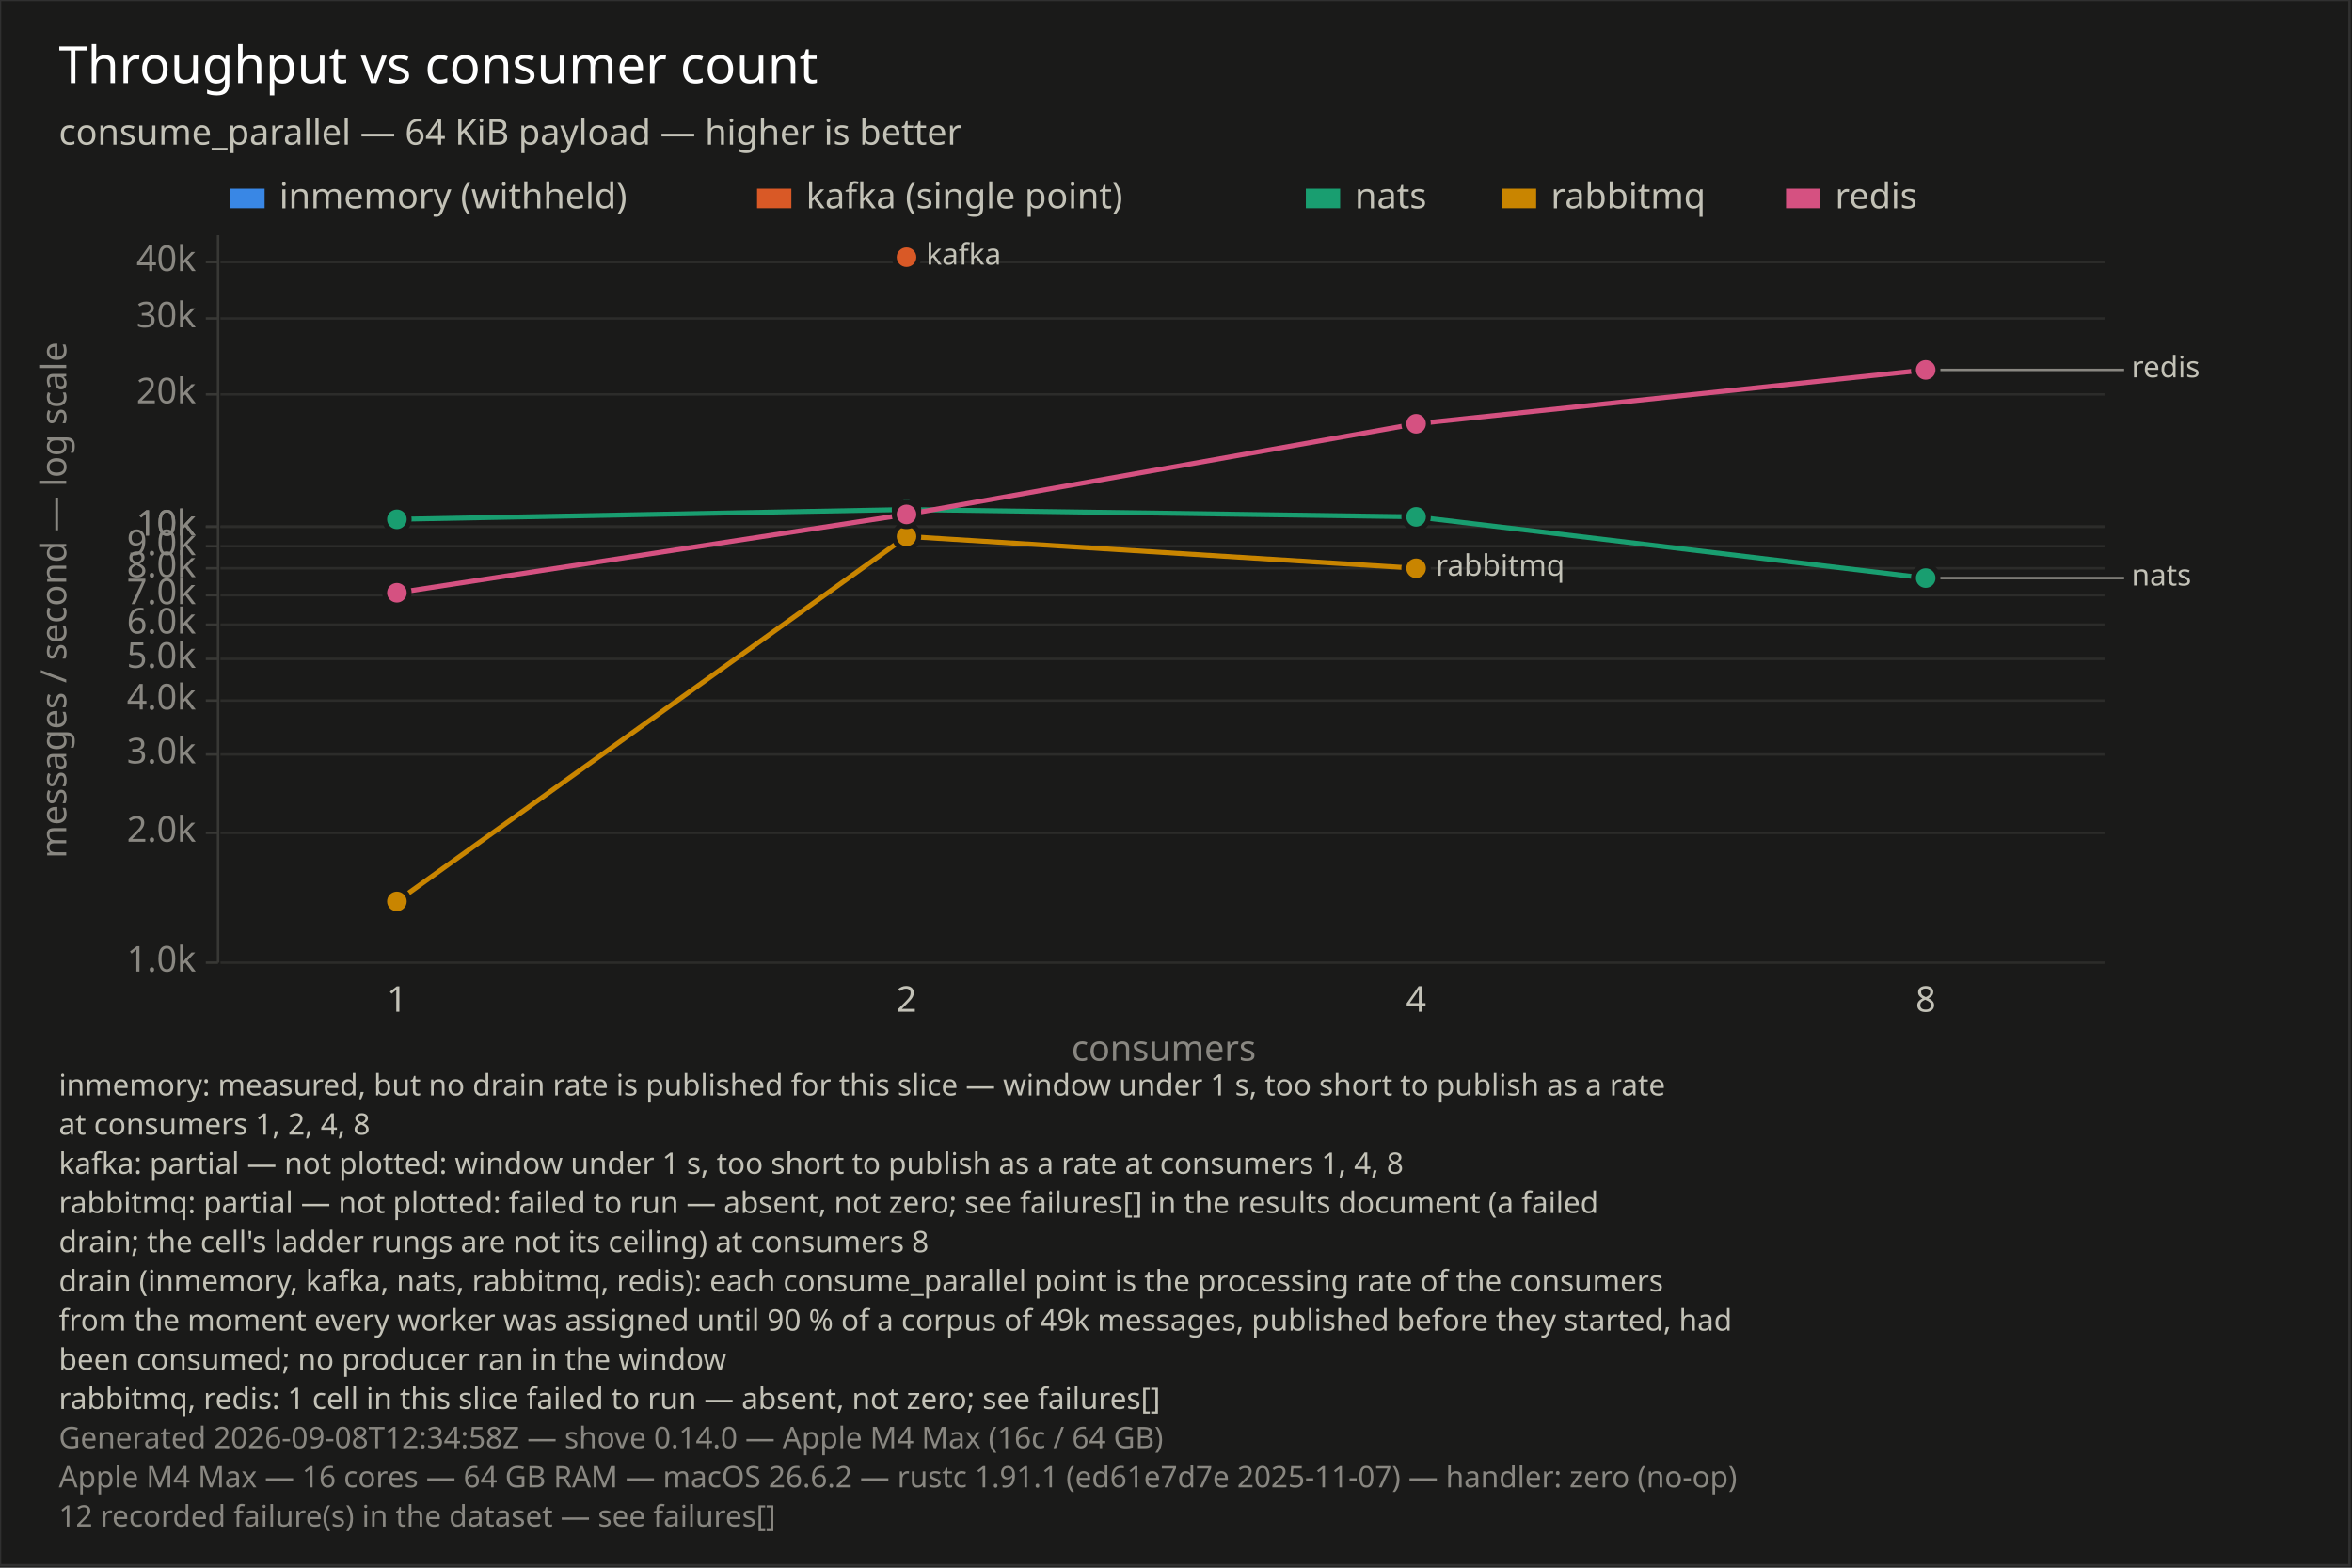
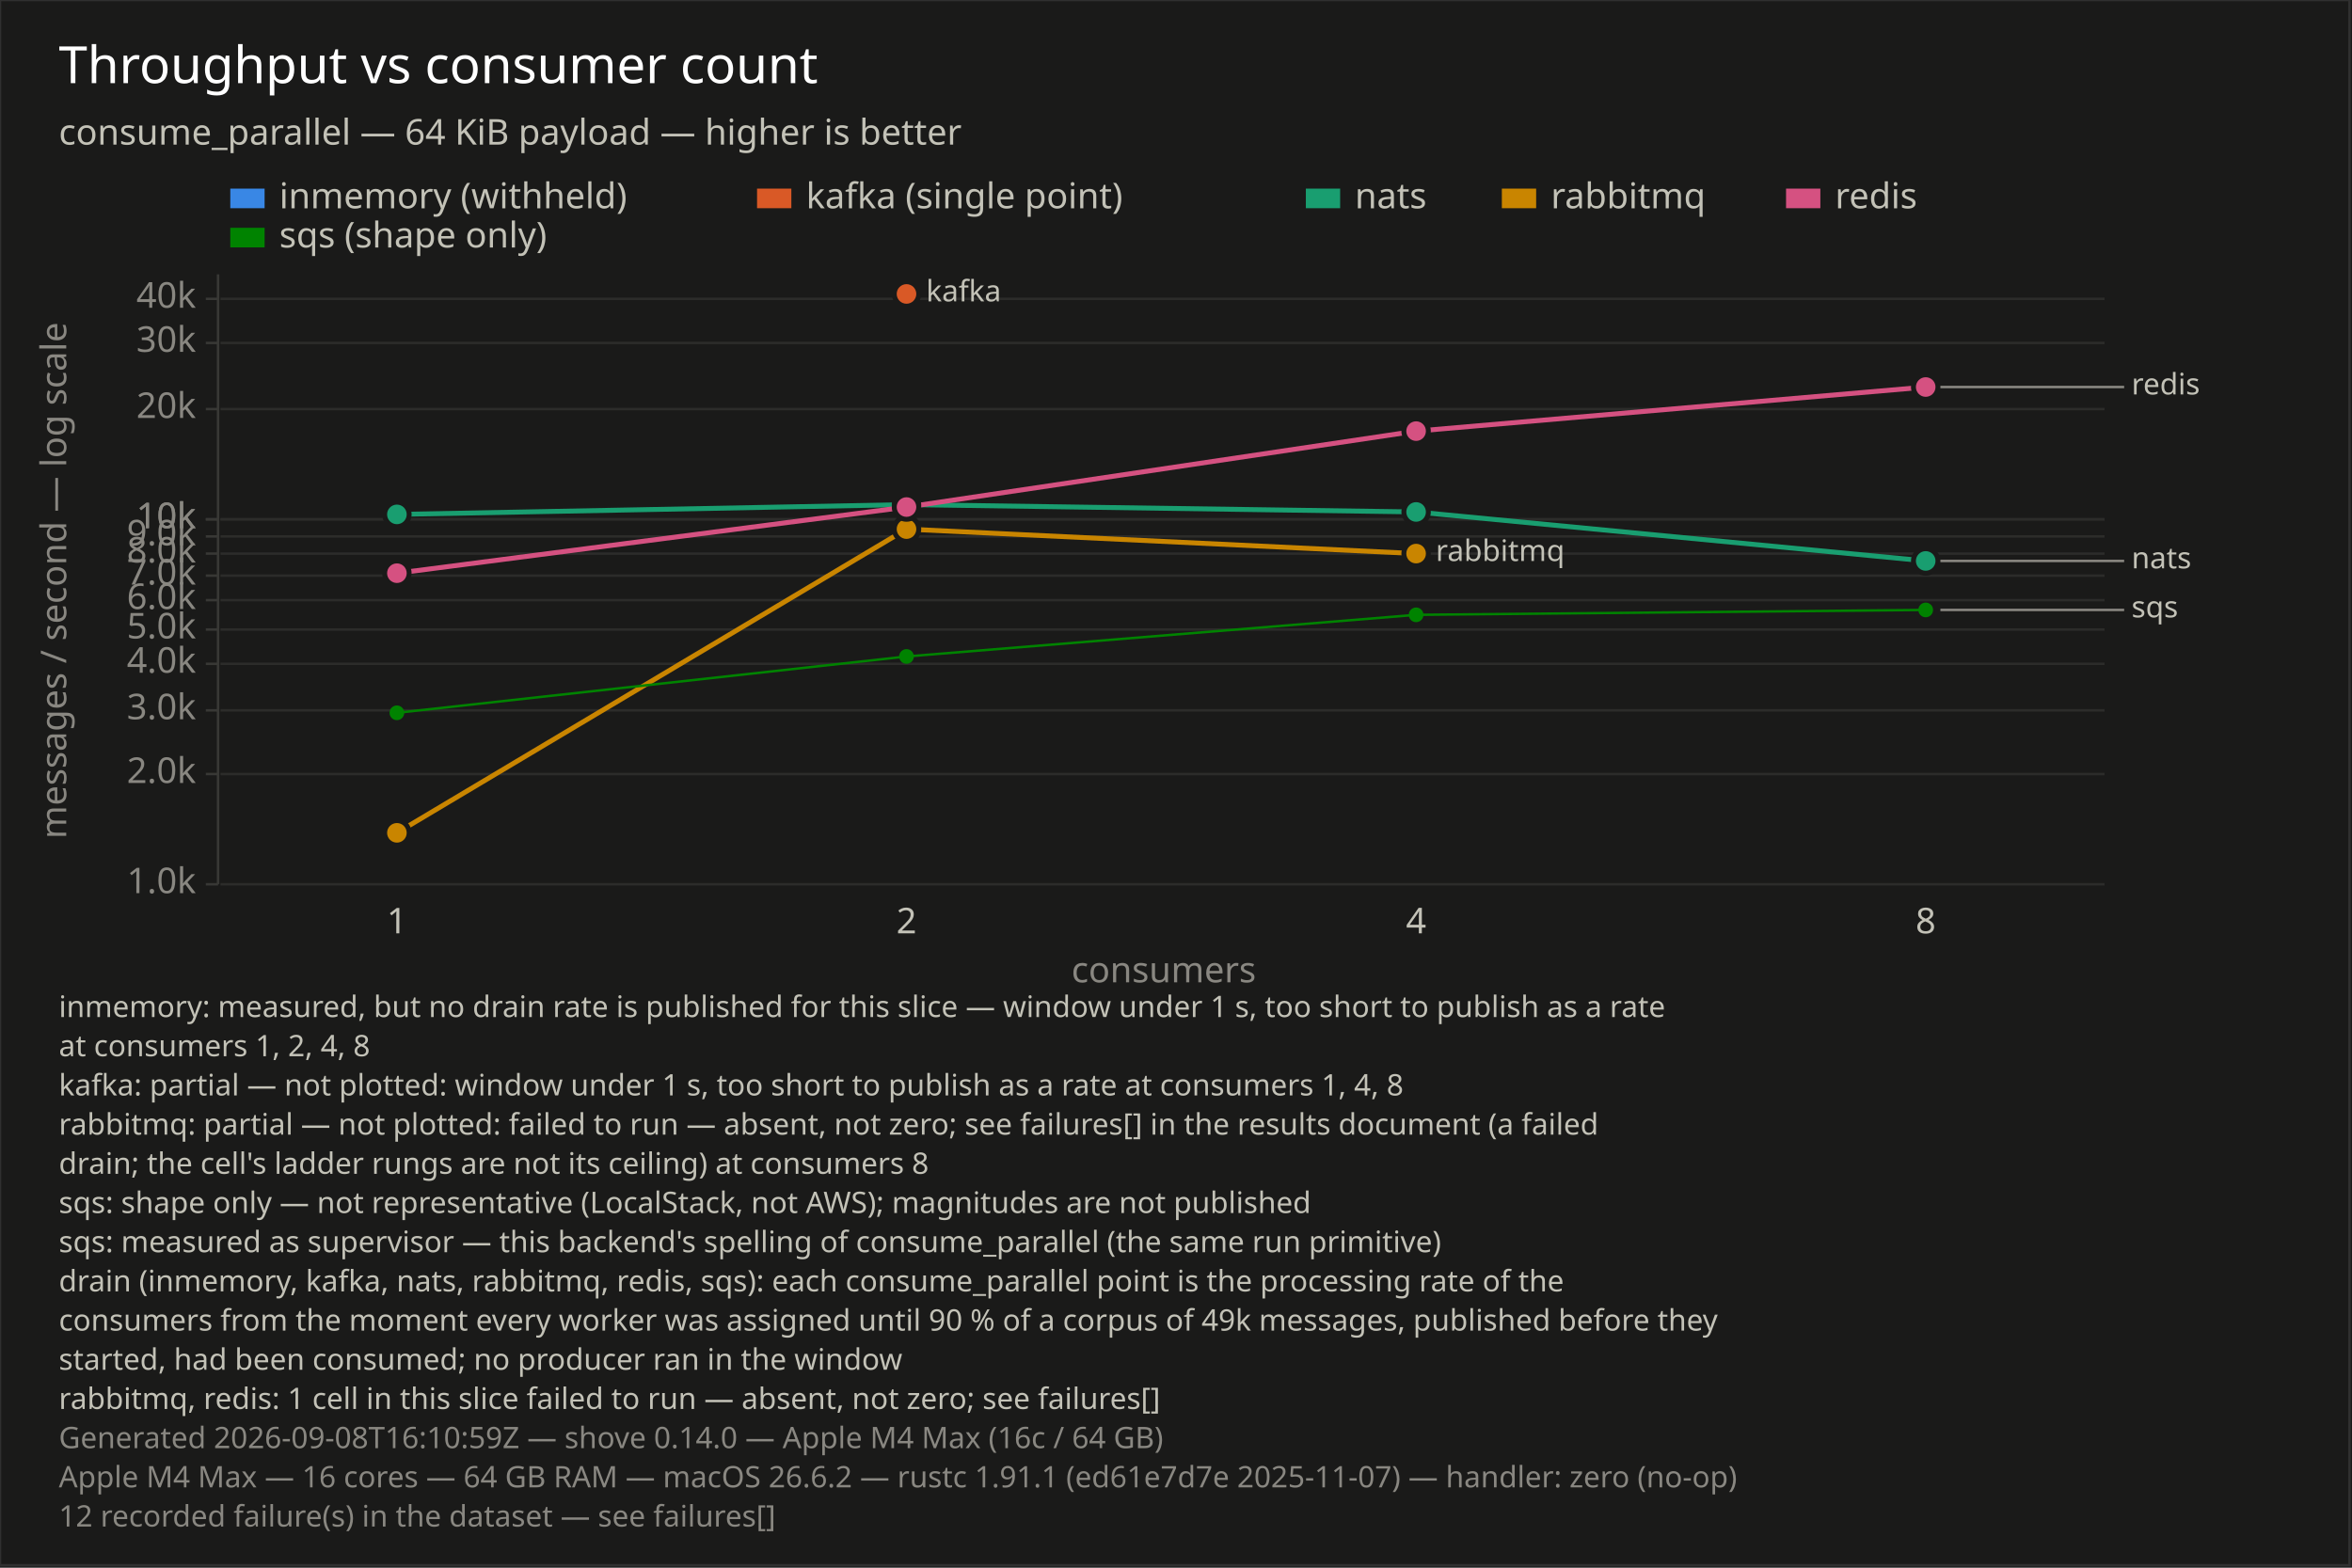
<svg xmlns="http://www.w3.org/2000/svg" width="960" height="640" viewBox="0 0 960 640">
  <rect x="0" y="0" width="960" height="640" opacity="1" fill="#1A1A19" stroke="none" />
  <rect x="0" y="0" width="959" height="639" opacity="0.1" fill="none" stroke="#FFFFFF" />
  <text x="24" y="18" dy="0.76em" text-anchor="start" font-family="sans-serif" font-size="20.968" opacity="1" fill="#FFFFFF">
Throughput vs consumer count
</text>
  <text x="24" y="48" dy="0.76em" text-anchor="start" font-family="sans-serif" font-size="14.516" opacity="1" fill="#C3C2B7">
consume_parallel — 64 KiB payload — higher is better
</text>
+   <text x="24" y="406" dy="0.76em" text-anchor="start" font-family="sans-serif" font-size="12.097" opacity="1" fill="#C3C2B7">
+ inmemory: measured, but no drain rate is published for this slice — window under 1 s, too short to publish as a rate
+ </text>
+   <text x="24" y="422" dy="0.76em" text-anchor="start" font-family="sans-serif" font-size="12.097" opacity="1" fill="#C3C2B7">
+ at consumers 1, 2, 4, 8
+ </text>
  <text x="24" y="438" dy="0.76em" text-anchor="start" font-family="sans-serif" font-size="12.097" opacity="1" fill="#C3C2B7">
- inmemory: measured, but no drain rate is published for this slice — window under 1 s, too short to publish as a rate
+ kafka: partial — not plotted: window under 1 s, too short to publish as a rate at consumers 1, 4, 8
</text>
  <text x="24" y="454" dy="0.76em" text-anchor="start" font-family="sans-serif" font-size="12.097" opacity="1" fill="#C3C2B7">
- at consumers 1, 2, 4, 8
+ rabbitmq: partial — not plotted: failed to run — absent, not zero; see failures[] in the results document (a failed
</text>
  <text x="24" y="470" dy="0.76em" text-anchor="start" font-family="sans-serif" font-size="12.097" opacity="1" fill="#C3C2B7">
- kafka: partial — not plotted: window under 1 s, too short to publish as a rate at consumers 1, 4, 8
+ drain; the cell's ladder rungs are not its ceiling) at consumers 8
</text>
  <text x="24" y="486" dy="0.76em" text-anchor="start" font-family="sans-serif" font-size="12.097" opacity="1" fill="#C3C2B7">
- rabbitmq: partial — not plotted: failed to run — absent, not zero; see failures[] in the results document (a failed
+ sqs: shape only — not representative (LocalStack, not AWS); magnitudes are not published
</text>
  <text x="24" y="502" dy="0.76em" text-anchor="start" font-family="sans-serif" font-size="12.097" opacity="1" fill="#C3C2B7">
- drain; the cell's ladder rungs are not its ceiling) at consumers 8
+ sqs: measured as supervisor — this backend's spelling of consume_parallel (the same run primitive)
</text>
  <text x="24" y="518" dy="0.76em" text-anchor="start" font-family="sans-serif" font-size="12.097" opacity="1" fill="#C3C2B7">
- drain (inmemory, kafka, nats, rabbitmq, redis): each consume_parallel point is the processing rate of the consumers
+ drain (inmemory, kafka, nats, rabbitmq, redis, sqs): each consume_parallel point is the processing rate of the
</text>
  <text x="24" y="534" dy="0.76em" text-anchor="start" font-family="sans-serif" font-size="12.097" opacity="1" fill="#C3C2B7">
- from the moment every worker was assigned until 90 % of a corpus of 49k messages, published before they started, had
+ consumers from the moment every worker was assigned until 90 % of a corpus of 49k messages, published before they
</text>
  <text x="24" y="550" dy="0.76em" text-anchor="start" font-family="sans-serif" font-size="12.097" opacity="1" fill="#C3C2B7">
- been consumed; no producer ran in the window
+ started, had been consumed; no producer ran in the window
</text>
  <text x="24" y="566" dy="0.76em" text-anchor="start" font-family="sans-serif" font-size="12.097" opacity="1" fill="#C3C2B7">
rabbitmq, redis: 1 cell in this slice failed to run — absent, not zero; see failures[]
</text>
  <text x="24" y="582" dy="0.76em" text-anchor="start" font-family="sans-serif" font-size="12.097" opacity="1" fill="#898781">
- Generated 2026-09-08T12:34:58Z — shove 0.14.0 — Apple M4 Max (16c / 64 GB)
+ Generated 2026-09-08T16:10:59Z — shove 0.14.0 — Apple M4 Max (16c / 64 GB)
</text>
  <text x="24" y="598" dy="0.76em" text-anchor="start" font-family="sans-serif" font-size="12.097" opacity="1" fill="#898781">
Apple M4 Max — 16 cores — 64 GB RAM — macOS 26.6.2 — rustc 1.91.1 (ed61e7d7e 2025-11-07) — handler: zero (no-op)
</text>
  <text x="24" y="614" dy="0.76em" text-anchor="start" font-family="sans-serif" font-size="12.097" opacity="1" fill="#898781">
12 recorded failure(s) in the dataset — see failures[]
</text>
-   <text x="16" y="245" dy="0.76em" text-anchor="middle" font-family="sans-serif" font-size="14.516" opacity="1" fill="#898781" transform="rotate(270, 16, 245)">
+   <text x="16" y="237" dy="0.76em" text-anchor="middle" font-family="sans-serif" font-size="14.516" opacity="1" fill="#898781" transform="rotate(270, 16, 237)">
messages / second — log scale
</text>
-   <line opacity="1" stroke="#2C2C2A" stroke-width="1" x1="90" y1="393" x2="859" y2="393" />
-   <line opacity="1" stroke="#2C2C2A" stroke-width="1" x1="90" y1="340" x2="859" y2="340" />
-   <line opacity="1" stroke="#2C2C2A" stroke-width="1" x1="90" y1="308" x2="859" y2="308" />
-   <line opacity="1" stroke="#2C2C2A" stroke-width="1" x1="90" y1="286" x2="859" y2="286" />
-   <line opacity="1" stroke="#2C2C2A" stroke-width="1" x1="90" y1="269" x2="859" y2="269" />
-   <line opacity="1" stroke="#2C2C2A" stroke-width="1" x1="90" y1="255" x2="859" y2="255" />
-   <line opacity="1" stroke="#2C2C2A" stroke-width="1" x1="90" y1="243" x2="859" y2="243" />
-   <line opacity="1" stroke="#2C2C2A" stroke-width="1" x1="90" y1="232" x2="859" y2="232" />
-   <line opacity="1" stroke="#2C2C2A" stroke-width="1" x1="90" y1="223" x2="859" y2="223" />
-   <line opacity="1" stroke="#2C2C2A" stroke-width="1" x1="90" y1="215" x2="859" y2="215" />
-   <line opacity="1" stroke="#2C2C2A" stroke-width="1" x1="90" y1="215" x2="859" y2="215" />
-   <line opacity="1" stroke="#2C2C2A" stroke-width="1" x1="90" y1="161" x2="859" y2="161" />
-   <line opacity="1" stroke="#2C2C2A" stroke-width="1" x1="90" y1="130" x2="859" y2="130" />
-   <line opacity="1" stroke="#2C2C2A" stroke-width="1" x1="90" y1="107" x2="859" y2="107" />
-   <polyline fill="none" opacity="1" stroke="#383835" stroke-width="1" points="89,96 89,393 " />
-   <text x="80" y="393" dy="0.5ex" text-anchor="end" font-family="sans-serif" font-size="14.516" opacity="1" fill="#898781">
+   <line opacity="1" stroke="#2C2C2A" stroke-width="1" x1="90" y1="361" x2="859" y2="361" />
+   <line opacity="1" stroke="#2C2C2A" stroke-width="1" x1="90" y1="316" x2="859" y2="316" />
+   <line opacity="1" stroke="#2C2C2A" stroke-width="1" x1="90" y1="290" x2="859" y2="290" />
+   <line opacity="1" stroke="#2C2C2A" stroke-width="1" x1="90" y1="271" x2="859" y2="271" />
+   <line opacity="1" stroke="#2C2C2A" stroke-width="1" x1="90" y1="257" x2="859" y2="257" />
+   <line opacity="1" stroke="#2C2C2A" stroke-width="1" x1="90" y1="245" x2="859" y2="245" />
+   <line opacity="1" stroke="#2C2C2A" stroke-width="1" x1="90" y1="235" x2="859" y2="235" />
+   <line opacity="1" stroke="#2C2C2A" stroke-width="1" x1="90" y1="226" x2="859" y2="226" />
+   <line opacity="1" stroke="#2C2C2A" stroke-width="1" x1="90" y1="219" x2="859" y2="219" />
+   <line opacity="1" stroke="#2C2C2A" stroke-width="1" x1="90" y1="212" x2="859" y2="212" />
+   <line opacity="1" stroke="#2C2C2A" stroke-width="1" x1="90" y1="212" x2="859" y2="212" />
+   <line opacity="1" stroke="#2C2C2A" stroke-width="1" x1="90" y1="167" x2="859" y2="167" />
+   <line opacity="1" stroke="#2C2C2A" stroke-width="1" x1="90" y1="140" x2="859" y2="140" />
+   <line opacity="1" stroke="#2C2C2A" stroke-width="1" x1="90" y1="122" x2="859" y2="122" />
+   <polyline fill="none" opacity="1" stroke="#383835" stroke-width="1" points="89,112 89,361 " />
+   <text x="80" y="361" dy="0.5ex" text-anchor="end" font-family="sans-serif" font-size="14.516" opacity="1" fill="#898781">
1.0k
</text>
-   <polyline fill="none" opacity="1" stroke="#383835" stroke-width="1" points="84,393 89,393 " />
-   <text x="80" y="340" dy="0.5ex" text-anchor="end" font-family="sans-serif" font-size="14.516" opacity="1" fill="#898781">
+   <polyline fill="none" opacity="1" stroke="#383835" stroke-width="1" points="84,361 89,361 " />
+   <text x="80" y="316" dy="0.5ex" text-anchor="end" font-family="sans-serif" font-size="14.516" opacity="1" fill="#898781">
2.0k
</text>
-   <polyline fill="none" opacity="1" stroke="#383835" stroke-width="1" points="84,340 89,340 " />
-   <text x="80" y="308" dy="0.5ex" text-anchor="end" font-family="sans-serif" font-size="14.516" opacity="1" fill="#898781">
+   <polyline fill="none" opacity="1" stroke="#383835" stroke-width="1" points="84,316 89,316 " />
+   <text x="80" y="290" dy="0.5ex" text-anchor="end" font-family="sans-serif" font-size="14.516" opacity="1" fill="#898781">
3.0k
</text>
-   <polyline fill="none" opacity="1" stroke="#383835" stroke-width="1" points="84,308 89,308 " />
-   <text x="80" y="286" dy="0.5ex" text-anchor="end" font-family="sans-serif" font-size="14.516" opacity="1" fill="#898781">
+   <polyline fill="none" opacity="1" stroke="#383835" stroke-width="1" points="84,290 89,290 " />
+   <text x="80" y="271" dy="0.5ex" text-anchor="end" font-family="sans-serif" font-size="14.516" opacity="1" fill="#898781">
4.0k
</text>
-   <polyline fill="none" opacity="1" stroke="#383835" stroke-width="1" points="84,286 89,286 " />
-   <text x="80" y="269" dy="0.5ex" text-anchor="end" font-family="sans-serif" font-size="14.516" opacity="1" fill="#898781">
+   <polyline fill="none" opacity="1" stroke="#383835" stroke-width="1" points="84,271 89,271 " />
+   <text x="80" y="257" dy="0.5ex" text-anchor="end" font-family="sans-serif" font-size="14.516" opacity="1" fill="#898781">
5.0k
</text>
-   <polyline fill="none" opacity="1" stroke="#383835" stroke-width="1" points="84,269 89,269 " />
-   <text x="80" y="255" dy="0.5ex" text-anchor="end" font-family="sans-serif" font-size="14.516" opacity="1" fill="#898781">
+   <polyline fill="none" opacity="1" stroke="#383835" stroke-width="1" points="84,257 89,257 " />
+   <text x="80" y="245" dy="0.5ex" text-anchor="end" font-family="sans-serif" font-size="14.516" opacity="1" fill="#898781">
6.0k
</text>
-   <polyline fill="none" opacity="1" stroke="#383835" stroke-width="1" points="84,255 89,255 " />
-   <text x="80" y="243" dy="0.5ex" text-anchor="end" font-family="sans-serif" font-size="14.516" opacity="1" fill="#898781">
+   <polyline fill="none" opacity="1" stroke="#383835" stroke-width="1" points="84,245 89,245 " />
+   <text x="80" y="235" dy="0.5ex" text-anchor="end" font-family="sans-serif" font-size="14.516" opacity="1" fill="#898781">
7.0k
</text>
-   <polyline fill="none" opacity="1" stroke="#383835" stroke-width="1" points="84,243 89,243 " />
-   <text x="80" y="232" dy="0.5ex" text-anchor="end" font-family="sans-serif" font-size="14.516" opacity="1" fill="#898781">
+   <polyline fill="none" opacity="1" stroke="#383835" stroke-width="1" points="84,235 89,235 " />
+   <text x="80" y="226" dy="0.5ex" text-anchor="end" font-family="sans-serif" font-size="14.516" opacity="1" fill="#898781">
8.0k
</text>
-   <polyline fill="none" opacity="1" stroke="#383835" stroke-width="1" points="84,232 89,232 " />
-   <text x="80" y="223" dy="0.5ex" text-anchor="end" font-family="sans-serif" font-size="14.516" opacity="1" fill="#898781">
+   <polyline fill="none" opacity="1" stroke="#383835" stroke-width="1" points="84,226 89,226 " />
+   <text x="80" y="219" dy="0.5ex" text-anchor="end" font-family="sans-serif" font-size="14.516" opacity="1" fill="#898781">
9.0k
</text>
-   <polyline fill="none" opacity="1" stroke="#383835" stroke-width="1" points="84,223 89,223 " />
-   <text x="80" y="215" dy="0.5ex" text-anchor="end" font-family="sans-serif" font-size="14.516" opacity="1" fill="#898781">
+   <polyline fill="none" opacity="1" stroke="#383835" stroke-width="1" points="84,219 89,219 " />
+   <text x="80" y="212" dy="0.5ex" text-anchor="end" font-family="sans-serif" font-size="14.516" opacity="1" fill="#898781">
10k
</text>
-   <polyline fill="none" opacity="1" stroke="#383835" stroke-width="1" points="84,215 89,215 " />
-   <text x="80" y="215" dy="0.5ex" text-anchor="end" font-family="sans-serif" font-size="14.516" opacity="1" fill="#898781">
+   <polyline fill="none" opacity="1" stroke="#383835" stroke-width="1" points="84,212 89,212 " />
+   <text x="80" y="212" dy="0.5ex" text-anchor="end" font-family="sans-serif" font-size="14.516" opacity="1" fill="#898781">
10k
</text>
-   <polyline fill="none" opacity="1" stroke="#383835" stroke-width="1" points="84,215 89,215 " />
-   <text x="80" y="161" dy="0.5ex" text-anchor="end" font-family="sans-serif" font-size="14.516" opacity="1" fill="#898781">
+   <polyline fill="none" opacity="1" stroke="#383835" stroke-width="1" points="84,212 89,212 " />
+   <text x="80" y="167" dy="0.5ex" text-anchor="end" font-family="sans-serif" font-size="14.516" opacity="1" fill="#898781">
20k
</text>
-   <polyline fill="none" opacity="1" stroke="#383835" stroke-width="1" points="84,161 89,161 " />
-   <text x="80" y="130" dy="0.5ex" text-anchor="end" font-family="sans-serif" font-size="14.516" opacity="1" fill="#898781">
+   <polyline fill="none" opacity="1" stroke="#383835" stroke-width="1" points="84,167 89,167 " />
+   <text x="80" y="140" dy="0.5ex" text-anchor="end" font-family="sans-serif" font-size="14.516" opacity="1" fill="#898781">
30k
</text>
-   <polyline fill="none" opacity="1" stroke="#383835" stroke-width="1" points="84,130 89,130 " />
-   <text x="80" y="107" dy="0.5ex" text-anchor="end" font-family="sans-serif" font-size="14.516" opacity="1" fill="#898781">
+   <polyline fill="none" opacity="1" stroke="#383835" stroke-width="1" points="84,140 89,140 " />
+   <text x="80" y="122" dy="0.5ex" text-anchor="end" font-family="sans-serif" font-size="14.516" opacity="1" fill="#898781">
40k
</text>
-   <polyline fill="none" opacity="1" stroke="#383835" stroke-width="1" points="84,107 89,107 " />
-   <polyline fill="none" opacity="1" stroke="#D95926" stroke-width="2" points="370,105 " />
-   <polyline fill="none" opacity="1" stroke="#199E70" stroke-width="2" points="162,212 370,208 578,211 786,236 " />
-   <polyline fill="none" opacity="1" stroke="#C98500" stroke-width="2" points="162,368 370,219 578,232 " />
-   <polyline fill="none" opacity="1" stroke="#D55181" stroke-width="2" points="162,242 370,210 578,173 786,151 " />
-   <circle cx="370" cy="105" r="6" opacity="1" fill="#1A1A19" stroke="none" stroke-width="0" />
-   <circle cx="370" cy="105" r="4" opacity="1" fill="#D95926" stroke="none" stroke-width="0" />
-   <circle cx="162" cy="212" r="6" opacity="1" fill="#1A1A19" stroke="none" stroke-width="0" />
-   <circle cx="162" cy="212" r="4" opacity="1" fill="#199E70" stroke="none" stroke-width="0" />
-   <circle cx="370" cy="208" r="6" opacity="1" fill="#1A1A19" stroke="none" stroke-width="0" />
-   <circle cx="370" cy="208" r="4" opacity="1" fill="#199E70" stroke="none" stroke-width="0" />
-   <circle cx="578" cy="211" r="6" opacity="1" fill="#1A1A19" stroke="none" stroke-width="0" />
-   <circle cx="578" cy="211" r="4" opacity="1" fill="#199E70" stroke="none" stroke-width="0" />
-   <circle cx="786" cy="236" r="6" opacity="1" fill="#1A1A19" stroke="none" stroke-width="0" />
-   <circle cx="786" cy="236" r="4" opacity="1" fill="#199E70" stroke="none" stroke-width="0" />
-   <circle cx="162" cy="368" r="6" opacity="1" fill="#1A1A19" stroke="none" stroke-width="0" />
-   <circle cx="162" cy="368" r="4" opacity="1" fill="#C98500" stroke="none" stroke-width="0" />
-   <circle cx="370" cy="219" r="6" opacity="1" fill="#1A1A19" stroke="none" stroke-width="0" />
-   <circle cx="370" cy="219" r="4" opacity="1" fill="#C98500" stroke="none" stroke-width="0" />
-   <circle cx="578" cy="232" r="6" opacity="1" fill="#1A1A19" stroke="none" stroke-width="0" />
-   <circle cx="578" cy="232" r="4" opacity="1" fill="#C98500" stroke="none" stroke-width="0" />
-   <circle cx="162" cy="242" r="6" opacity="1" fill="#1A1A19" stroke="none" stroke-width="0" />
-   <circle cx="162" cy="242" r="4" opacity="1" fill="#D55181" stroke="none" stroke-width="0" />
-   <circle cx="370" cy="210" r="6" opacity="1" fill="#1A1A19" stroke="none" stroke-width="0" />
-   <circle cx="370" cy="210" r="4" opacity="1" fill="#D55181" stroke="none" stroke-width="0" />
-   <circle cx="578" cy="173" r="6" opacity="1" fill="#1A1A19" stroke="none" stroke-width="0" />
-   <circle cx="578" cy="173" r="4" opacity="1" fill="#D55181" stroke="none" stroke-width="0" />
-   <circle cx="786" cy="151" r="6" opacity="1" fill="#1A1A19" stroke="none" stroke-width="0" />
-   <circle cx="786" cy="151" r="4" opacity="1" fill="#D55181" stroke="none" stroke-width="0" />
-   <text x="378" y="105" dy="0.5ex" text-anchor="start" font-family="sans-serif" font-size="12.097" opacity="1" fill="#C3C2B7">
+   <polyline fill="none" opacity="1" stroke="#383835" stroke-width="1" points="84,122 89,122 " />
+   <polyline fill="none" opacity="1" stroke="#D95926" stroke-width="2" points="370,120 " />
+   <polyline fill="none" opacity="1" stroke="#199E70" stroke-width="2" points="162,210 370,206 578,209 786,229 " />
+   <polyline fill="none" opacity="1" stroke="#C98500" stroke-width="2" points="162,340 370,216 578,226 " />
+   <polyline fill="none" opacity="1" stroke="#D55181" stroke-width="2" points="162,234 370,207 578,176 786,158 " />
+   <polyline fill="none" opacity="1" stroke="#008300" stroke-width="1" points="162,291 370,268 578,251 786,249 " />
+   <circle cx="370" cy="120" r="6" opacity="1" fill="#1A1A19" stroke="none" stroke-width="0" />
+   <circle cx="370" cy="120" r="4" opacity="1" fill="#D95926" stroke="none" stroke-width="0" />
+   <circle cx="162" cy="210" r="6" opacity="1" fill="#1A1A19" stroke="none" stroke-width="0" />
+   <circle cx="162" cy="210" r="4" opacity="1" fill="#199E70" stroke="none" stroke-width="0" />
+   <circle cx="370" cy="206" r="6" opacity="1" fill="#1A1A19" stroke="none" stroke-width="0" />
+   <circle cx="370" cy="206" r="4" opacity="1" fill="#199E70" stroke="none" stroke-width="0" />
+   <circle cx="578" cy="209" r="6" opacity="1" fill="#1A1A19" stroke="none" stroke-width="0" />
+   <circle cx="578" cy="209" r="4" opacity="1" fill="#199E70" stroke="none" stroke-width="0" />
+   <circle cx="786" cy="229" r="6" opacity="1" fill="#1A1A19" stroke="none" stroke-width="0" />
+   <circle cx="786" cy="229" r="4" opacity="1" fill="#199E70" stroke="none" stroke-width="0" />
+   <circle cx="162" cy="340" r="6" opacity="1" fill="#1A1A19" stroke="none" stroke-width="0" />
+   <circle cx="162" cy="340" r="4" opacity="1" fill="#C98500" stroke="none" stroke-width="0" />
+   <circle cx="370" cy="216" r="6" opacity="1" fill="#1A1A19" stroke="none" stroke-width="0" />
+   <circle cx="370" cy="216" r="4" opacity="1" fill="#C98500" stroke="none" stroke-width="0" />
+   <circle cx="578" cy="226" r="6" opacity="1" fill="#1A1A19" stroke="none" stroke-width="0" />
+   <circle cx="578" cy="226" r="4" opacity="1" fill="#C98500" stroke="none" stroke-width="0" />
+   <circle cx="162" cy="234" r="6" opacity="1" fill="#1A1A19" stroke="none" stroke-width="0" />
+   <circle cx="162" cy="234" r="4" opacity="1" fill="#D55181" stroke="none" stroke-width="0" />
+   <circle cx="370" cy="207" r="6" opacity="1" fill="#1A1A19" stroke="none" stroke-width="0" />
+   <circle cx="370" cy="207" r="4" opacity="1" fill="#D55181" stroke="none" stroke-width="0" />
+   <circle cx="578" cy="176" r="6" opacity="1" fill="#1A1A19" stroke="none" stroke-width="0" />
+   <circle cx="578" cy="176" r="4" opacity="1" fill="#D55181" stroke="none" stroke-width="0" />
+   <circle cx="786" cy="158" r="6" opacity="1" fill="#1A1A19" stroke="none" stroke-width="0" />
+   <circle cx="786" cy="158" r="4" opacity="1" fill="#D55181" stroke="none" stroke-width="0" />
+   <circle cx="162" cy="291" r="3" opacity="1" fill="#008300" stroke="none" stroke-width="0" />
+   <circle cx="370" cy="268" r="3" opacity="1" fill="#008300" stroke="none" stroke-width="0" />
+   <circle cx="578" cy="251" r="3" opacity="1" fill="#008300" stroke="none" stroke-width="0" />
+   <circle cx="786" cy="249" r="3" opacity="1" fill="#008300" stroke="none" stroke-width="0" />
+   <text x="378" y="120" dy="0.5ex" text-anchor="start" font-family="sans-serif" font-size="12.097" opacity="1" fill="#C3C2B7">
kafka
</text>
-   <text x="586" y="232" dy="0.5ex" text-anchor="start" font-family="sans-serif" font-size="12.097" opacity="1" fill="#C3C2B7">
+   <text x="586" y="226" dy="0.5ex" text-anchor="start" font-family="sans-serif" font-size="12.097" opacity="1" fill="#C3C2B7">
rabbitmq
</text>
-   <polyline fill="none" opacity="1" stroke="#898781" stroke-width="1" points="792,151 867,151 " />
-   <text x="870" y="151" dy="0.5ex" text-anchor="start" font-family="sans-serif" font-size="12.097" opacity="1" fill="#C3C2B7">
+   <polyline fill="none" opacity="1" stroke="#898781" stroke-width="1" points="792,158 867,158 " />
+   <text x="870" y="158" dy="0.5ex" text-anchor="start" font-family="sans-serif" font-size="12.097" opacity="1" fill="#C3C2B7">
redis
</text>
-   <polyline fill="none" opacity="1" stroke="#898781" stroke-width="1" points="792,236 867,236 " />
-   <text x="870" y="236" dy="0.5ex" text-anchor="start" font-family="sans-serif" font-size="12.097" opacity="1" fill="#C3C2B7">
+   <polyline fill="none" opacity="1" stroke="#898781" stroke-width="1" points="792,229 867,229 " />
+   <text x="870" y="229" dy="0.5ex" text-anchor="start" font-family="sans-serif" font-size="12.097" opacity="1" fill="#C3C2B7">
nats
</text>
-   <text x="162" y="402" dy="0.76em" text-anchor="middle" font-family="sans-serif" font-size="14.516" opacity="1" fill="#C3C2B7">
+   <polyline fill="none" opacity="1" stroke="#898781" stroke-width="1" points="792,249 867,249 " />
+   <text x="870" y="249" dy="0.5ex" text-anchor="start" font-family="sans-serif" font-size="12.097" opacity="1" fill="#C3C2B7">
+ sqs
+ </text>
+   <text x="162" y="370" dy="0.76em" text-anchor="middle" font-family="sans-serif" font-size="14.516" opacity="1" fill="#C3C2B7">
1
</text>
-   <text x="370" y="402" dy="0.76em" text-anchor="middle" font-family="sans-serif" font-size="14.516" opacity="1" fill="#C3C2B7">
+   <text x="370" y="370" dy="0.76em" text-anchor="middle" font-family="sans-serif" font-size="14.516" opacity="1" fill="#C3C2B7">
2
</text>
-   <text x="578" y="402" dy="0.76em" text-anchor="middle" font-family="sans-serif" font-size="14.516" opacity="1" fill="#C3C2B7">
+   <text x="578" y="370" dy="0.76em" text-anchor="middle" font-family="sans-serif" font-size="14.516" opacity="1" fill="#C3C2B7">
4
</text>
-   <text x="786" y="402" dy="0.76em" text-anchor="middle" font-family="sans-serif" font-size="14.516" opacity="1" fill="#C3C2B7">
+   <text x="786" y="370" dy="0.76em" text-anchor="middle" font-family="sans-serif" font-size="14.516" opacity="1" fill="#C3C2B7">
8
</text>
-   <text x="475" y="422" dy="0.76em" text-anchor="middle" font-family="sans-serif" font-size="14.516" opacity="1" fill="#898781">
+   <text x="475" y="390" dy="0.76em" text-anchor="middle" font-family="sans-serif" font-size="14.516" opacity="1" fill="#898781">
consumers
</text>
  <rect x="94" y="77" width="14" height="8" opacity="1" fill="#3987E5" stroke="none" />
  <text x="114" y="74" dy="0.76em" text-anchor="start" font-family="sans-serif" font-size="14.516" opacity="1" fill="#C3C2B7">
inmemory (withheld)
</text>
  <rect x="309" y="77" width="14" height="8" opacity="1" fill="#D95926" stroke="none" />
  <text x="329" y="74" dy="0.76em" text-anchor="start" font-family="sans-serif" font-size="14.516" opacity="1" fill="#C3C2B7">
kafka (single point)
</text>
  <rect x="533" y="77" width="14" height="8" opacity="1" fill="#199E70" stroke="none" />
  <text x="553" y="74" dy="0.76em" text-anchor="start" font-family="sans-serif" font-size="14.516" opacity="1" fill="#C3C2B7">
nats
</text>
  <rect x="613" y="77" width="14" height="8" opacity="1" fill="#C98500" stroke="none" />
  <text x="633" y="74" dy="0.76em" text-anchor="start" font-family="sans-serif" font-size="14.516" opacity="1" fill="#C3C2B7">
rabbitmq
</text>
  <rect x="729" y="77" width="14" height="8" opacity="1" fill="#D55181" stroke="none" />
  <text x="749" y="74" dy="0.76em" text-anchor="start" font-family="sans-serif" font-size="14.516" opacity="1" fill="#C3C2B7">
redis
</text>
+   <rect x="94" y="93" width="14" height="8" opacity="1" fill="#008300" stroke="none" />
+   <text x="114" y="90" dy="0.76em" text-anchor="start" font-family="sans-serif" font-size="14.516" opacity="1" fill="#C3C2B7">
+ sqs (shape only)
+ </text>
</svg>
